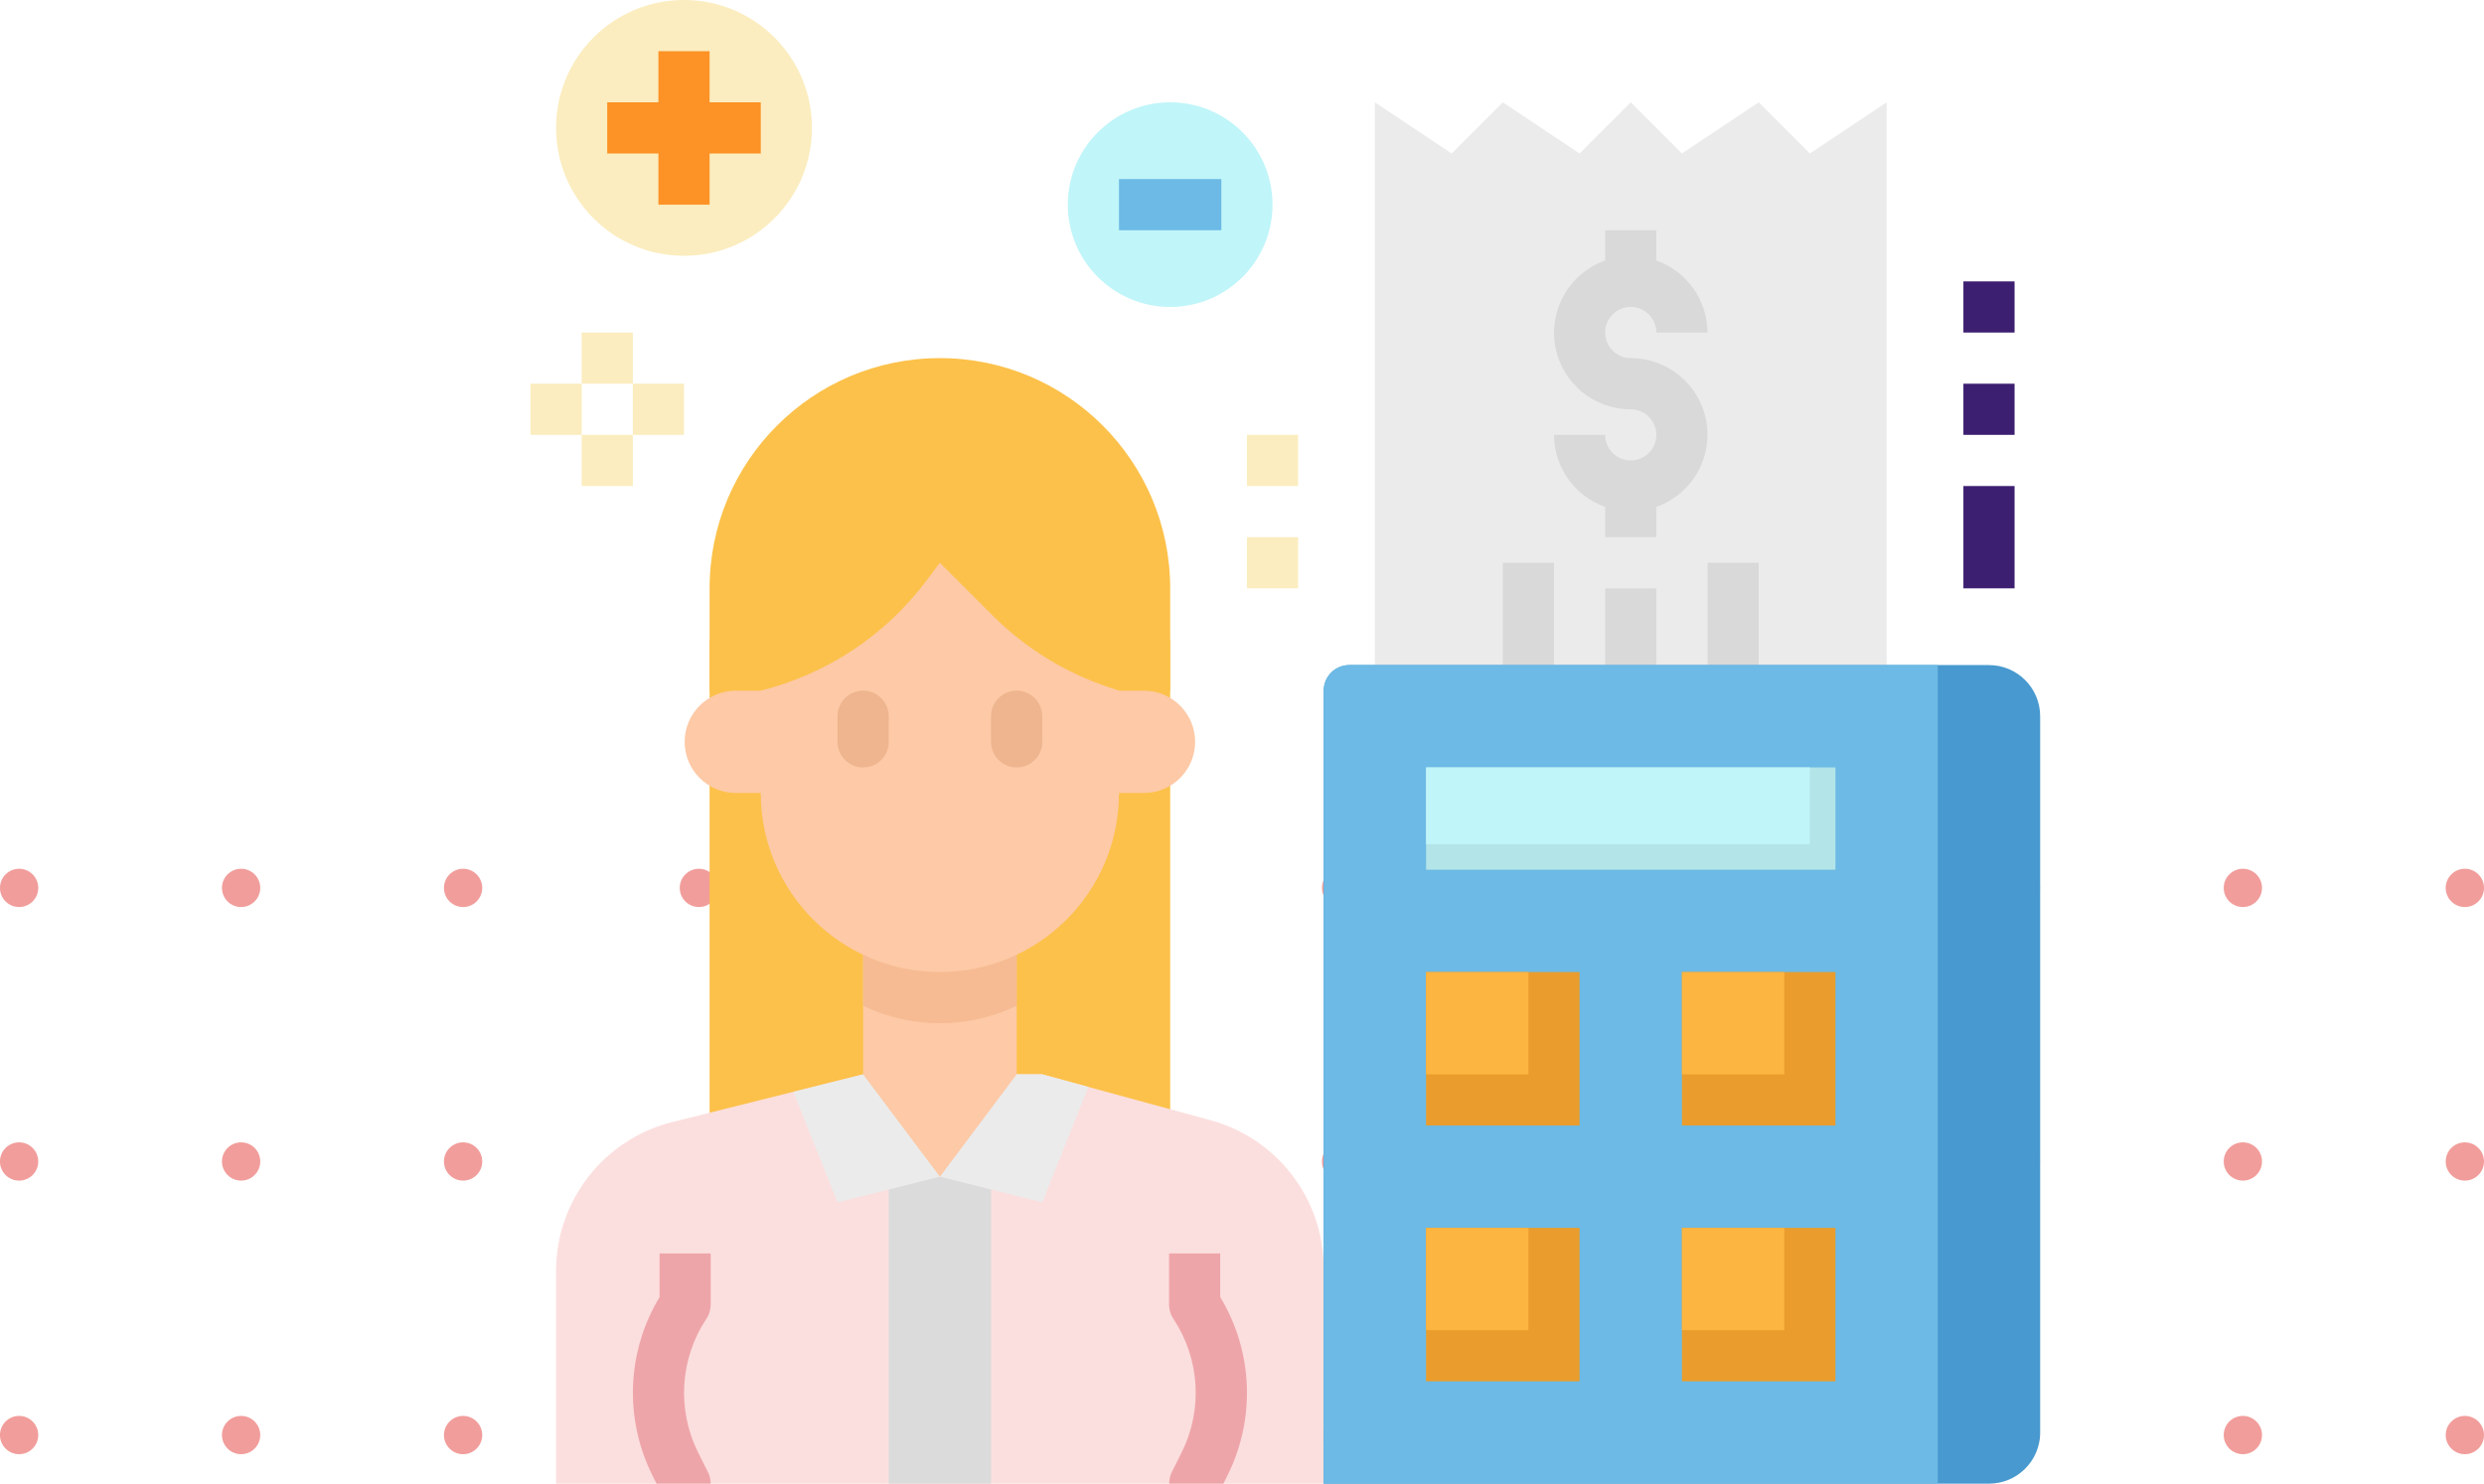
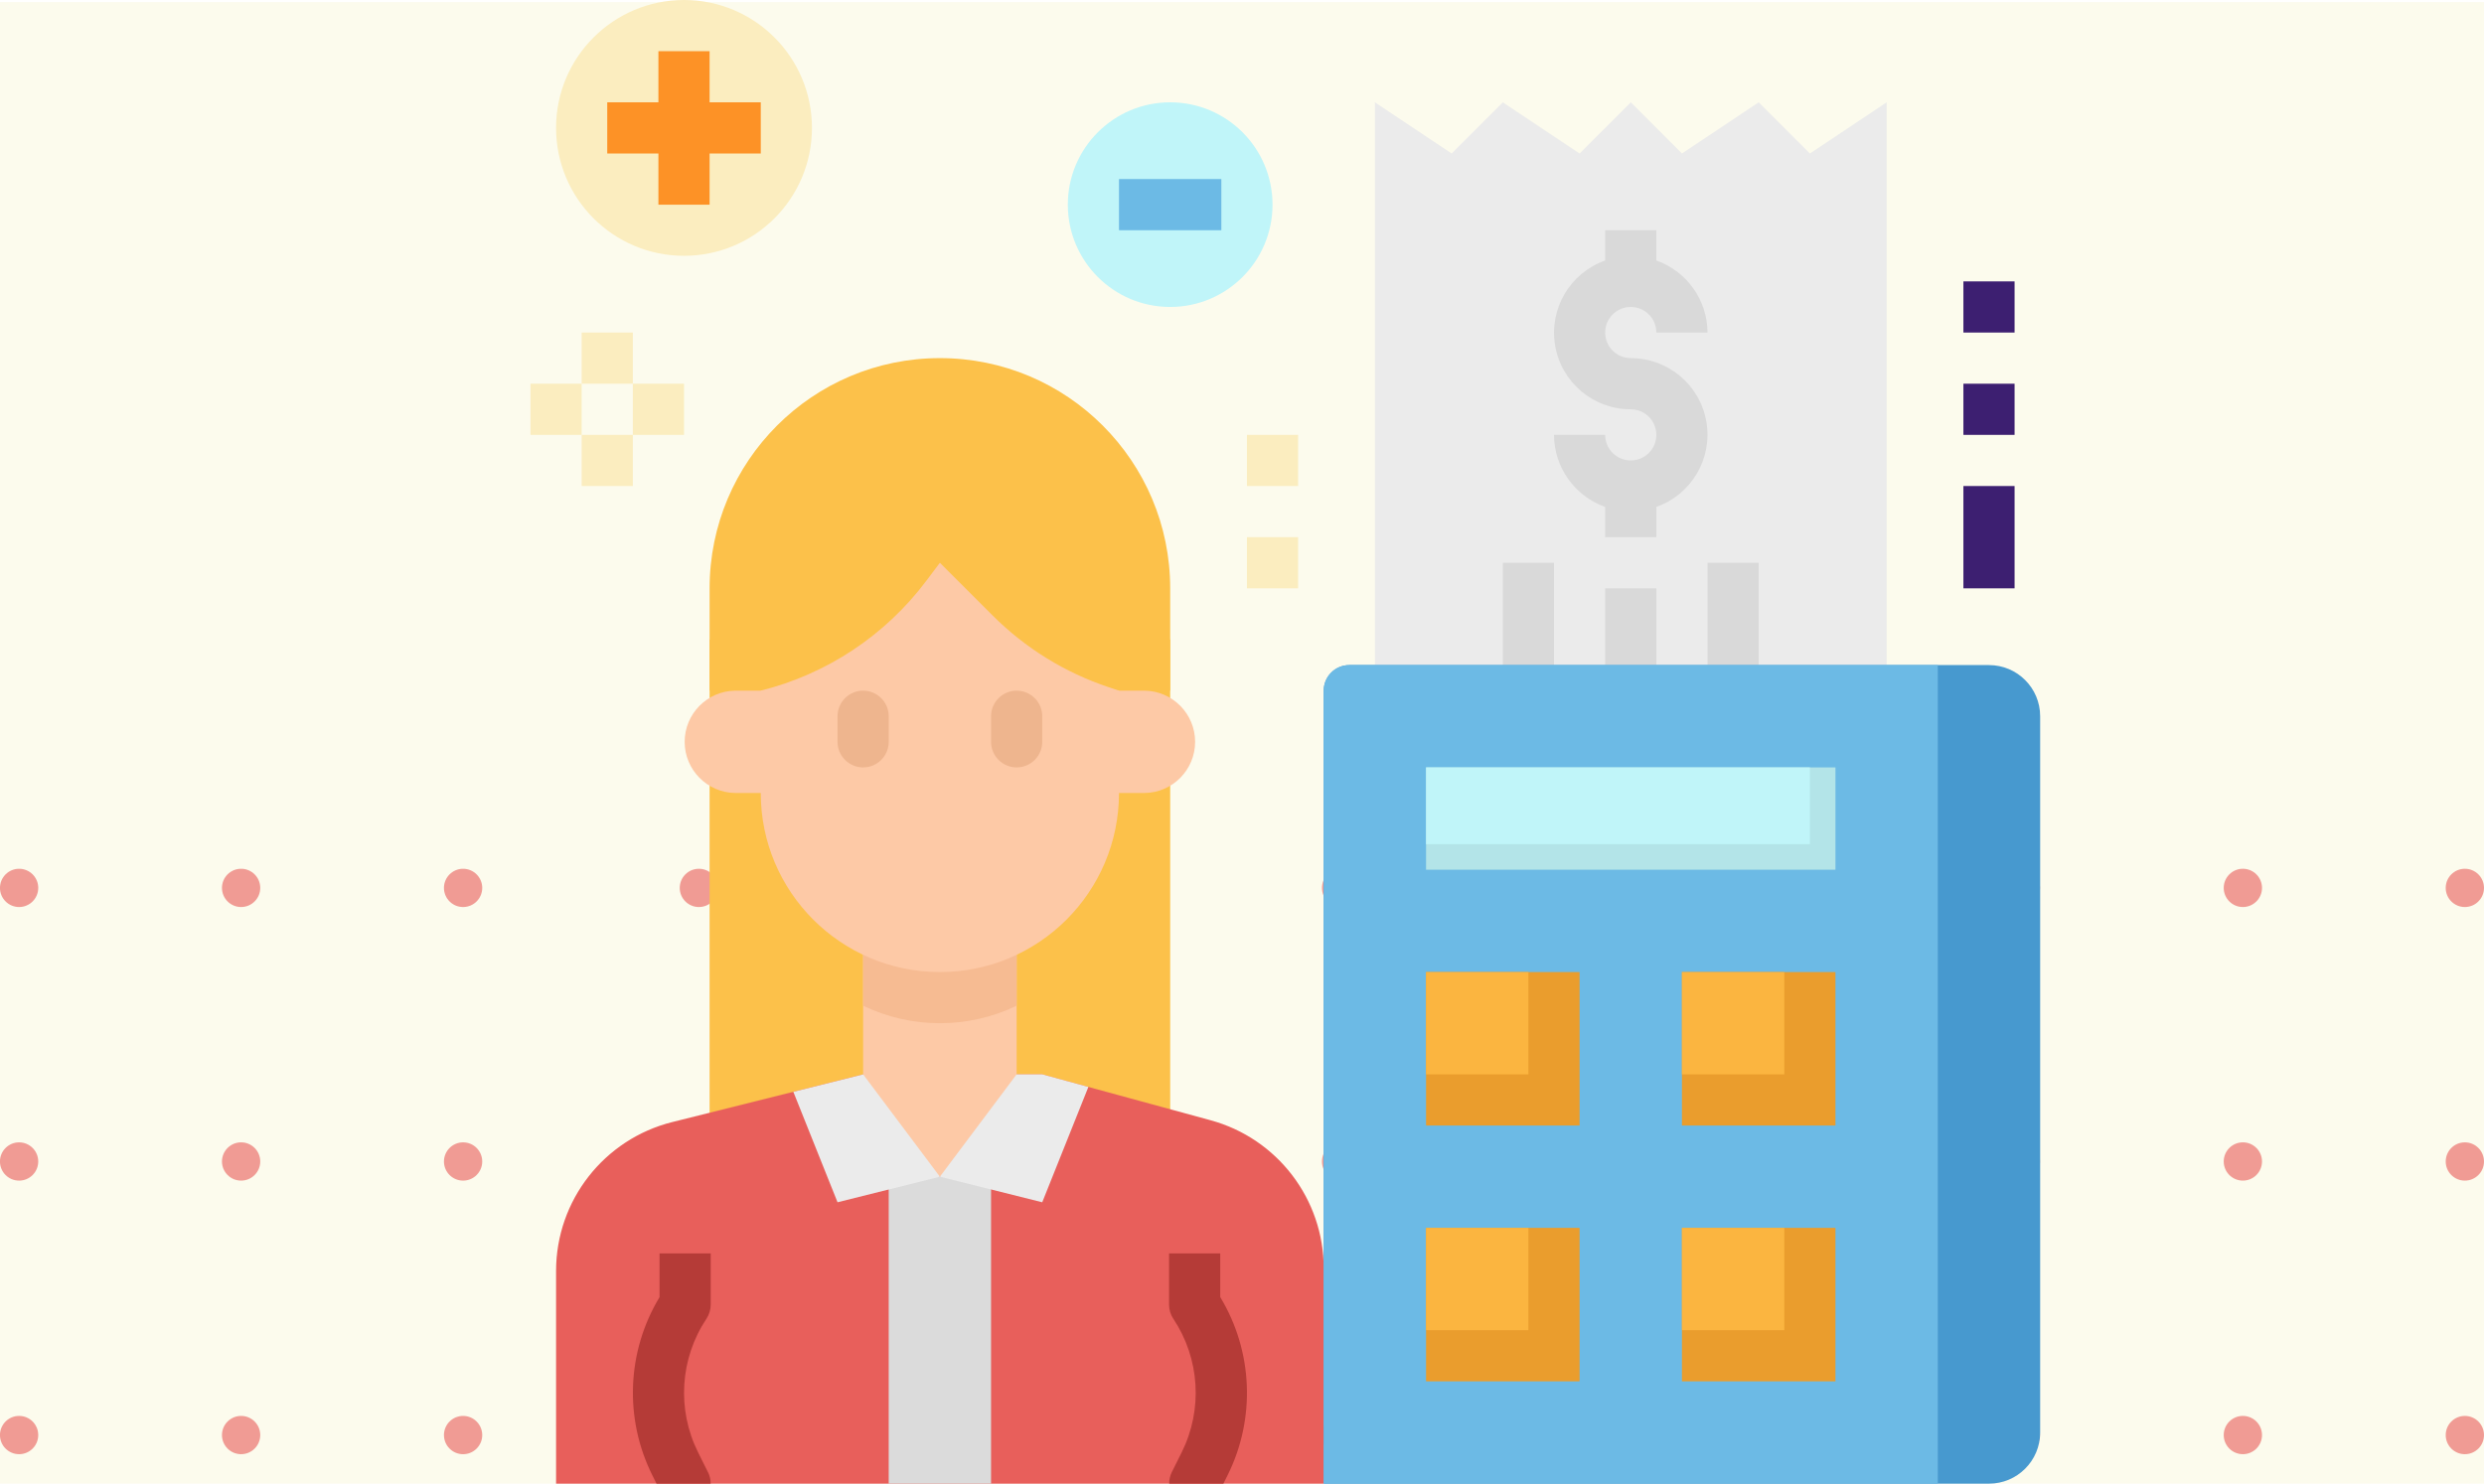
<svg xmlns="http://www.w3.org/2000/svg" width="295" height="176.251" viewBox="0 0 295 176.251">
  <defs>
    <clipPath id="clip-path">
      <rect id="Rectángulo_7433" data-name="Rectángulo 7433" width="69.543" height="57.271" fill="#e85f5b" />
    </clipPath>
  </defs>
-   <g id="Grupo_86921" data-name="Grupo 86921" transform="translate(-180 -2084.75)">
-     <g id="Grupo_86920" data-name="Grupo 86920" transform="translate(724 902.259) rotate(90)" opacity="0.61">
-       <g id="Grupo_86889" data-name="Grupo 86889" transform="translate(1285.698 406)">
-         <g id="Grupo_86895" data-name="Grupo 86895">
-           <g id="Grupo_86894" data-name="Grupo 86894" clip-path="url(#clip-path)">
-             <path id="Trazado_152651" data-name="Trazado 152651" d="M4.545,2.272A2.273,2.273,0,1,1,2.272,0,2.273,2.273,0,0,1,4.545,2.272M34.772,0a2.273,2.273,0,1,0,2.273,2.273A2.273,2.273,0,0,0,34.772,0m32.5,0a2.273,2.273,0,1,0,2.272,2.273A2.273,2.273,0,0,0,67.271,0m-65,26.363a2.273,2.273,0,1,0,2.273,2.273,2.273,2.273,0,0,0-2.273-2.273m32.5,0a2.273,2.273,0,1,0,2.273,2.273,2.273,2.273,0,0,0-2.273-2.273m32.5,0a2.273,2.273,0,1,0,2.272,2.273,2.273,2.273,0,0,0-2.272-2.273m-65,26.363A2.273,2.273,0,1,0,4.545,55a2.273,2.273,0,0,0-2.273-2.272m32.5,0A2.273,2.273,0,1,0,37.045,55a2.273,2.273,0,0,0-2.273-2.272m32.5,0A2.273,2.273,0,1,0,69.543,55a2.273,2.273,0,0,0-2.272-2.272" transform="translate(0 0.001)" fill="#e85f5b" />
+   <g id="Grupo_88174" data-name="Grupo 88174" transform="translate(-180 -2084.75)">
+     <rect id="Rectángulo_8805" data-name="Rectángulo 8805" width="295" height="176" transform="translate(180 2085)" fill="#fcfbed" />
+     <g id="Grupo_86921" data-name="Grupo 86921">
+       <g id="Grupo_86920" data-name="Grupo 86920" transform="translate(724 902.259) rotate(90)" opacity="0.61">
+         <g id="Grupo_86889" data-name="Grupo 86889" transform="translate(1285.698 406)">
+           <g id="Grupo_86895" data-name="Grupo 86895">
+             <g id="Grupo_86894" data-name="Grupo 86894" clip-path="url(#clip-path)">
+               <path id="Trazado_152651" data-name="Trazado 152651" d="M4.545,2.272A2.273,2.273,0,1,1,2.272,0,2.273,2.273,0,0,1,4.545,2.272M34.772,0a2.273,2.273,0,1,0,2.273,2.273A2.273,2.273,0,0,0,34.772,0m32.5,0a2.273,2.273,0,1,0,2.272,2.273A2.273,2.273,0,0,0,67.271,0m-65,26.363a2.273,2.273,0,1,0,2.273,2.273,2.273,2.273,0,0,0-2.273-2.273m32.5,0a2.273,2.273,0,1,0,2.273,2.273,2.273,2.273,0,0,0-2.273-2.273m32.5,0a2.273,2.273,0,1,0,2.272,2.273,2.273,2.273,0,0,0-2.272-2.273m-65,26.363A2.273,2.273,0,1,0,4.545,55a2.273,2.273,0,0,0-2.273-2.272m32.5,0A2.273,2.273,0,1,0,37.045,55a2.273,2.273,0,0,0-2.273-2.272m32.5,0A2.273,2.273,0,1,0,69.543,55a2.273,2.273,0,0,0-2.272-2.272" transform="translate(0 0.001)" fill="#e85f5b" />
+             </g>
          </g>
-         </g>
-         <g id="Grupo_86896" data-name="Grupo 86896" transform="translate(0 80.729)">
-           <g id="Grupo_86894-2" data-name="Grupo 86894" clip-path="url(#clip-path)">
-             <path id="Trazado_152651-2" data-name="Trazado 152651" d="M4.545,2.272A2.273,2.273,0,1,1,2.272,0,2.273,2.273,0,0,1,4.545,2.272M34.772,0a2.273,2.273,0,1,0,2.273,2.273A2.273,2.273,0,0,0,34.772,0m32.5,0a2.273,2.273,0,1,0,2.272,2.273A2.273,2.273,0,0,0,67.271,0m-65,26.363a2.273,2.273,0,1,0,2.273,2.273,2.273,2.273,0,0,0-2.273-2.273m32.5,0a2.273,2.273,0,1,0,2.273,2.273,2.273,2.273,0,0,0-2.273-2.273m32.5,0a2.273,2.273,0,1,0,2.272,2.273,2.273,2.273,0,0,0-2.272-2.273m-65,26.363A2.273,2.273,0,1,0,4.545,55a2.273,2.273,0,0,0-2.273-2.272m32.5,0A2.273,2.273,0,1,0,37.045,55a2.273,2.273,0,0,0-2.273-2.272m32.5,0A2.273,2.273,0,1,0,69.543,55a2.273,2.273,0,0,0-2.272-2.272" transform="translate(0 0.001)" fill="#e85f5b" />
+           <g id="Grupo_86896" data-name="Grupo 86896" transform="translate(0 80.729)">
+             <g id="Grupo_86894-2" data-name="Grupo 86894" clip-path="url(#clip-path)">
+               <path id="Trazado_152651-2" data-name="Trazado 152651" d="M4.545,2.272A2.273,2.273,0,1,1,2.272,0,2.273,2.273,0,0,1,4.545,2.272M34.772,0a2.273,2.273,0,1,0,2.273,2.273A2.273,2.273,0,0,0,34.772,0m32.5,0a2.273,2.273,0,1,0,2.272,2.273A2.273,2.273,0,0,0,67.271,0m-65,26.363a2.273,2.273,0,1,0,2.273,2.273,2.273,2.273,0,0,0-2.273-2.273m32.5,0a2.273,2.273,0,1,0,2.273,2.273,2.273,2.273,0,0,0-2.273-2.273m32.5,0a2.273,2.273,0,1,0,2.272,2.273,2.273,2.273,0,0,0-2.272-2.273m-65,26.363A2.273,2.273,0,1,0,4.545,55a2.273,2.273,0,0,0-2.273-2.272m32.5,0A2.273,2.273,0,1,0,37.045,55a2.273,2.273,0,0,0-2.273-2.272m32.5,0A2.273,2.273,0,1,0,69.543,55a2.273,2.273,0,0,0-2.272-2.272" transform="translate(0 0.001)" fill="#e85f5b" />
+             </g>
          </g>
        </g>
      </g>
-     </g>
-     <g id="Grupo_86922" data-name="Grupo 86922" transform="translate(881 902.259) rotate(90)" opacity="0.61">
-       <g id="Grupo_86889-2" data-name="Grupo 86889" transform="translate(1285.698 406)">
-         <g id="Grupo_86895-2" data-name="Grupo 86895">
-           <g id="Grupo_86894-3" data-name="Grupo 86894" clip-path="url(#clip-path)">
-             <path id="Trazado_152651-3" data-name="Trazado 152651" d="M4.545,2.272A2.273,2.273,0,1,1,2.272,0,2.273,2.273,0,0,1,4.545,2.272M34.772,0a2.273,2.273,0,1,0,2.273,2.273A2.273,2.273,0,0,0,34.772,0m32.5,0a2.273,2.273,0,1,0,2.272,2.273A2.273,2.273,0,0,0,67.271,0m-65,26.363a2.273,2.273,0,1,0,2.273,2.273,2.273,2.273,0,0,0-2.273-2.273m32.5,0a2.273,2.273,0,1,0,2.273,2.273,2.273,2.273,0,0,0-2.273-2.273m32.5,0a2.273,2.273,0,1,0,2.272,2.273,2.273,2.273,0,0,0-2.272-2.273m-65,26.363A2.273,2.273,0,1,0,4.545,55a2.273,2.273,0,0,0-2.273-2.272m32.5,0A2.273,2.273,0,1,0,37.045,55a2.273,2.273,0,0,0-2.273-2.272m32.5,0A2.273,2.273,0,1,0,69.543,55a2.273,2.273,0,0,0-2.272-2.272" transform="translate(0 0.001)" fill="#e85f5b" />
+       <g id="Grupo_86922" data-name="Grupo 86922" transform="translate(881 902.259) rotate(90)" opacity="0.61">
+         <g id="Grupo_86889-2" data-name="Grupo 86889" transform="translate(1285.698 406)">
+           <g id="Grupo_86895-2" data-name="Grupo 86895">
+             <g id="Grupo_86894-3" data-name="Grupo 86894" clip-path="url(#clip-path)">
+               <path id="Trazado_152651-3" data-name="Trazado 152651" d="M4.545,2.272A2.273,2.273,0,1,1,2.272,0,2.273,2.273,0,0,1,4.545,2.272M34.772,0a2.273,2.273,0,1,0,2.273,2.273A2.273,2.273,0,0,0,34.772,0m32.5,0a2.273,2.273,0,1,0,2.272,2.273A2.273,2.273,0,0,0,67.271,0m-65,26.363a2.273,2.273,0,1,0,2.273,2.273,2.273,2.273,0,0,0-2.273-2.273m32.5,0a2.273,2.273,0,1,0,2.273,2.273,2.273,2.273,0,0,0-2.273-2.273m32.5,0a2.273,2.273,0,1,0,2.272,2.273,2.273,2.273,0,0,0-2.272-2.273m-65,26.363A2.273,2.273,0,1,0,4.545,55a2.273,2.273,0,0,0-2.273-2.272m32.5,0A2.273,2.273,0,1,0,37.045,55a2.273,2.273,0,0,0-2.273-2.272m32.5,0A2.273,2.273,0,1,0,69.543,55a2.273,2.273,0,0,0-2.272-2.272" transform="translate(0 0.001)" fill="#e85f5b" />
+             </g>
          </g>
-         </g>
-         <g id="Grupo_86896-2" data-name="Grupo 86896" transform="translate(0 80.729)">
-           <g id="Grupo_86894-4" data-name="Grupo 86894" clip-path="url(#clip-path)">
-             <path id="Trazado_152651-4" data-name="Trazado 152651" d="M4.545,2.272A2.273,2.273,0,1,1,2.272,0,2.273,2.273,0,0,1,4.545,2.272M34.772,0a2.273,2.273,0,1,0,2.273,2.273A2.273,2.273,0,0,0,34.772,0m32.5,0a2.273,2.273,0,1,0,2.272,2.273A2.273,2.273,0,0,0,67.271,0m-65,26.363a2.273,2.273,0,1,0,2.273,2.273,2.273,2.273,0,0,0-2.273-2.273m32.5,0a2.273,2.273,0,1,0,2.273,2.273,2.273,2.273,0,0,0-2.273-2.273m32.5,0a2.273,2.273,0,1,0,2.272,2.273,2.273,2.273,0,0,0-2.272-2.273m-65,26.363A2.273,2.273,0,1,0,4.545,55a2.273,2.273,0,0,0-2.273-2.272m32.5,0A2.273,2.273,0,1,0,37.045,55a2.273,2.273,0,0,0-2.273-2.272m32.5,0A2.273,2.273,0,1,0,69.543,55a2.273,2.273,0,0,0-2.272-2.272" transform="translate(0 0.001)" fill="#e85f5b" />
+           <g id="Grupo_86896-2" data-name="Grupo 86896" transform="translate(0 80.729)">
+             <g id="Grupo_86894-4" data-name="Grupo 86894" clip-path="url(#clip-path)">
+               <path id="Trazado_152651-4" data-name="Trazado 152651" d="M4.545,2.272A2.273,2.273,0,1,1,2.272,0,2.273,2.273,0,0,1,4.545,2.272M34.772,0a2.273,2.273,0,1,0,2.273,2.273A2.273,2.273,0,0,0,34.772,0m32.5,0a2.273,2.273,0,1,0,2.272,2.273A2.273,2.273,0,0,0,67.271,0m-65,26.363a2.273,2.273,0,1,0,2.273,2.273,2.273,2.273,0,0,0-2.273-2.273m32.5,0a2.273,2.273,0,1,0,2.273,2.273,2.273,2.273,0,0,0-2.273-2.273m32.5,0a2.273,2.273,0,1,0,2.272,2.273,2.273,2.273,0,0,0-2.272-2.273m-65,26.363A2.273,2.273,0,1,0,4.545,55a2.273,2.273,0,0,0-2.273-2.272m32.5,0A2.273,2.273,0,1,0,37.045,55a2.273,2.273,0,0,0-2.273-2.272m32.5,0A2.273,2.273,0,1,0,69.543,55a2.273,2.273,0,0,0-2.272-2.272" transform="translate(0 0.001)" fill="#e85f5b" />
+             </g>
          </g>
        </g>
      </g>
+       <g id="contador" transform="translate(243 2084.25)">
+         <path id="Trazado_152728" data-name="Trazado 152728" d="M324.776,99.354H264V32.5l9.116,6.078,6.078-6.078,9.116,6.078,6.078-6.078,6.078,6.078,9.116-6.078,6.078,6.078,9.116-6.078Zm0,0" transform="translate(-163.719 -19.845)" fill="#ebebeb" />
+         <path id="Trazado_152729" data-name="Trazado 152729" d="M329.116,87.694a3.039,3.039,0,1,1,3.039-3.039h6.078a9.118,9.118,0,0,0-6.078-8.557V72.5h-6.078v3.6a9.095,9.095,0,0,0,3.039,17.673,3.039,3.039,0,1,1-3.039,3.039H320a9.117,9.117,0,0,0,6.078,8.557v3.6h6.078v-3.6a9.095,9.095,0,0,0-3.039-17.673Zm0,0" transform="translate(-198.448 -44.651)" fill="#d9d9d9" />
+         <path id="Trazado_152730" data-name="Trazado 152730" d="M336,184.5h6.078v9.116H336Zm0,0" transform="translate(-208.37 -114.107)" fill="#d9d9d9" />
+         <path id="Trazado_152731" data-name="Trazado 152731" d="M368,176.5h6.078v12.155H368Zm0,0" transform="translate(-228.215 -109.146)" fill="#d9d9d9" />
+         <path id="Trazado_152732" data-name="Trazado 152732" d="M304,176.5h6.078v12.155H304Zm0,0" transform="translate(-188.525 -109.146)" fill="#d9d9d9" />
+         <path id="Trazado_152733" data-name="Trazado 152733" d="M192.31,44.655A12.155,12.155,0,1,1,180.155,32.5,12.156,12.156,0,0,1,192.31,44.655Zm0,0" transform="translate(-104.185 -19.845)" fill="#c0f5f9" />
+         <path id="Trazado_152734" data-name="Trazado 152734" d="M38.388,15.694A15.194,15.194,0,1,1,23.194.5,15.195,15.195,0,0,1,38.388,15.694Zm0,0" transform="translate(-4.961 0)" fill="#fbedbf" />
+         <path id="Trazado_152735" data-name="Trazado 152735" d="M56,200.5h54.7v57.737H56Zm0,0" transform="translate(-34.728 -124.03)" fill="#fcc14a" />
+         <path id="Trazado_152736" data-name="Trazado 152736" d="M99.164,385.121H8V359.853a18.235,18.235,0,0,1,13.811-17.69L44.466,336.5H65.737l19.993,5.451a18.234,18.234,0,0,1,13.434,17.592Zm0,0" transform="translate(-4.961 -208.37)" fill="#e85f5b" />
+         <path id="Trazado_152737" data-name="Trazado 152737" d="M40.943,418.492l-1.177-2.356a15.87,15.87,0,0,1,.988-15.871,3.047,3.047,0,0,0,.51-1.687V392.5H35.187v5.193a21.973,21.973,0,0,0-.856,21.159l.5,1h6.431a3.08,3.08,0,0,0-.316-1.358Zm0,0" transform="translate(-19.86 -243.099)" fill="#b53b37" />
+         <path id="Trazado_152738" data-name="Trazado 152738" d="M205.726,397.693V392.5h-6.078v6.078a3.047,3.047,0,0,0,.51,1.687,15.87,15.87,0,0,1,.988,15.871l-1.177,2.356a3,3,0,0,0-.3,1.358H206.1l.5-1a21.974,21.974,0,0,0-.869-21.159Zm0,0" transform="translate(-123.812 -243.098)" fill="#b53b37" />
+         <path id="Trazado_152739" data-name="Trazado 152739" d="M104,296.5h18.233v27.349H104Zm0,0" transform="translate(-64.496 -183.564)" fill="#fdc9a6" />
+         <path id="Trazado_152740" data-name="Trazado 152740" d="M104,303.54a21.06,21.06,0,0,0,18.233,0V296.5H104Zm0,0" transform="translate(-64.496 -183.564)" fill="#f6bb92" />
+         <path id="Trazado_152741" data-name="Trazado 152741" d="M93.272,220.16A21.271,21.271,0,0,1,72,198.888V168.5h42.543v30.388A21.271,21.271,0,0,1,93.272,220.16Zm0,0" transform="translate(-44.651 -104.185)" fill="#fdc9a6" />
+         <path id="Trazado_152742" data-name="Trazado 152742" d="M83.349,136.81l6.263,6.263a35.279,35.279,0,0,0,13.8,8.527l1.212.4H110.7V139.849a27.349,27.349,0,1,0-54.7,0V152h6.078a35.293,35.293,0,0,0,19.674-13.066Zm0,0" transform="translate(-34.728 -69.457)" fill="#fcc14a" />
+         <path id="Trazado_152743" data-name="Trazado 152743" d="M60.155,228.655H54.078a6.078,6.078,0,0,1,0-12.155h6.078Zm0,0" transform="translate(-29.767 -133.952)" fill="#fdc9a6" />
+         <path id="Trazado_152744" data-name="Trazado 152744" d="M176,228.655h6.078a6.078,6.078,0,0,0,0-12.155H176Zm0,0" transform="translate(-109.146 -133.952)" fill="#fdc9a6" />
+         <path id="Trazado_152746" data-name="Trazado 152746" d="M99.039,225.616A3.039,3.039,0,0,1,96,222.578v-3.039a3.039,3.039,0,0,1,6.078,0v3.039A3.039,3.039,0,0,1,99.039,225.616Zm0,0" transform="translate(-59.534 -133.952)" fill="#eeb58e" />
+         <path id="Trazado_152747" data-name="Trazado 152747" d="M147.039,225.616A3.039,3.039,0,0,1,144,222.578v-3.039a3.039,3.039,0,1,1,6.078,0v3.039A3.039,3.039,0,0,1,147.039,225.616Zm0,0" transform="translate(-89.301 -133.952)" fill="#eeb58e" />
+         <path id="Trazado_152748" data-name="Trazado 152748" d="M251.039,208.5h75.97a6.078,6.078,0,0,1,6.078,6.078v85.087a6.078,6.078,0,0,1-6.078,6.078H248v-94.2A3.039,3.039,0,0,1,251.039,208.5Zm0,0" transform="translate(-153.797 -128.991)" fill="#4799cf" />
+         <path id="Trazado_152749" data-name="Trazado 152749" d="M251.039,208.5h69.893v97.242H248v-94.2A3.039,3.039,0,0,1,251.039,208.5Zm0,0" transform="translate(-153.797 -128.991)" fill="#6cbae5" />
+         <path id="Trazado_152750" data-name="Trazado 152750" d="M280,240.5h48.621v12.155H280Zm0,0" transform="translate(-173.642 -148.836)" fill="#b3e4e8" />
+         <path id="Trazado_152751" data-name="Trazado 152751" d="M280,240.5h45.582v9.116H280Zm0,0" transform="translate(-173.642 -148.836)" fill="#c0f5f9" />
+         <path id="Trazado_152752" data-name="Trazado 152752" d="M280,304.5h18.233v18.233H280Zm0,0" transform="translate(-173.642 -188.525)" fill="#ea9d2d" />
+         <path id="Trazado_152753" data-name="Trazado 152753" d="M280,304.5h12.155v12.155H280Zm0,0" transform="translate(-173.642 -188.525)" fill="#fbb540" />
+         <path id="Trazado_152754" data-name="Trazado 152754" d="M280,384.5h18.233v18.233H280Zm0,0" transform="translate(-173.642 -238.137)" fill="#ea9d2d" />
+         <path id="Trazado_152755" data-name="Trazado 152755" d="M360,384.5h18.233v18.233H360Zm0,0" transform="translate(-223.254 -238.137)" fill="#ea9d2d" />
+         <path id="Trazado_152756" data-name="Trazado 152756" d="M360,304.5h18.233v18.233H360Zm0,0" transform="translate(-223.254 -188.525)" fill="#ea9d2d" />
+         <path id="Trazado_152757" data-name="Trazado 152757" d="M448,88.5h6.078v6.078H448Zm0,0" transform="translate(-277.827 -54.573)" fill="#3d1f71" />
+         <path id="Trazado_152758" data-name="Trazado 152758" d="M448,120.5h6.078v6.078H448Zm0,0" transform="translate(-277.827 -74.418)" fill="#3d1f71" />
+         <path id="Trazado_152759" data-name="Trazado 152759" d="M448,152.5h6.078v12.155H448Zm0,0" transform="translate(-277.827 -94.263)" fill="#3d1f71" />
+         <path id="Trazado_152760" data-name="Trazado 152760" d="M184,56.5h12.155v6.078H184Zm0,0" transform="translate(-114.107 -34.728)" fill="#6cbae5" />
+         <path id="Trazado_152761" data-name="Trazado 152761" d="M42.233,22.578H36.155V16.5H30.078v6.078H24v6.078h6.078v6.078h6.078V28.655h6.078Zm0,0" transform="translate(-14.884 -9.922)" fill="#fd9226" />
+         <g id="Grupo_86919" data-name="Grupo 86919" transform="translate(0 40.004)">
+           <path id="Trazado_152762" data-name="Trazado 152762" d="M16,104.5h6.078v6.078H16Zm0,0" transform="translate(-9.922 -104.5)" fill="#fbedbf" />
+           <path id="Trazado_152763" data-name="Trazado 152763" d="M16,136.5h6.078v6.078H16Zm0,0" transform="translate(-9.922 -124.345)" fill="#fbedbf" />
+           <path id="Trazado_152764" data-name="Trazado 152764" d="M32,120.5h6.078v6.078H32Zm0,0" transform="translate(-19.845 -114.422)" fill="#fbedbf" />
+           <path id="Trazado_152765" data-name="Trazado 152765" d="M0,120.5H6.078v6.078H0Zm0,0" transform="translate(0 -114.422)" fill="#fbedbf" />
+           <path id="Trazado_152766" data-name="Trazado 152766" d="M224,136.5h6.078v6.078H224Zm0,0" transform="translate(-138.913 -124.345)" fill="#fbedbf" />
+           <path id="Trazado_152767" data-name="Trazado 152767" d="M224,168.5h6.078v6.078H224Zm0,0" transform="translate(-138.913 -144.19)" fill="#fbedbf" />
+         </g>
+         <path id="Trazado_152768" data-name="Trazado 152768" d="M112,368.5h12.155v36.466H112Zm0,0" transform="translate(-69.457 -228.215)" fill="#dbdbdb" />
+         <path id="Trazado_152769" data-name="Trazado 152769" d="M87.432,351.694l12.155-3.039L90.471,336.5l-8.287,2.073Zm0,0" transform="translate(-50.966 -208.37)" fill="#ebebeb" />
+         <path id="Trazado_152770" data-name="Trazado 152770" d="M140.155,351.694l5.48-13.7-5.48-1.5h-3.039L128,348.655Zm0,0" transform="translate(-79.379 -208.37)" fill="#ebebeb" />
+         <path id="Trazado_152771" data-name="Trazado 152771" d="M360,304.5h12.155v12.155H360Zm0,0" transform="translate(-223.254 -188.525)" fill="#fbb540" />
+         <path id="Trazado_152772" data-name="Trazado 152772" d="M280,384.5h12.155v12.155H280Zm0,0" transform="translate(-173.642 -238.137)" fill="#fbb540" />
+         <path id="Trazado_152773" data-name="Trazado 152773" d="M360,384.5h12.155v12.155H360Zm0,0" transform="translate(-223.254 -238.137)" fill="#fbb540" />
+       </g>
+       <rect id="Rectángulo_7448" data-name="Rectángulo 7448" width="295" height="176" transform="translate(180 2085)" fill="none" />
    </g>
-     <g id="contador" transform="translate(243 2084.25)">
-       <path id="Trazado_152728" data-name="Trazado 152728" d="M324.776,99.354H264V32.5l9.116,6.078,6.078-6.078,9.116,6.078,6.078-6.078,6.078,6.078,9.116-6.078,6.078,6.078,9.116-6.078Zm0,0" transform="translate(-163.719 -19.845)" fill="#ebebeb" />
-       <path id="Trazado_152729" data-name="Trazado 152729" d="M329.116,87.694a3.039,3.039,0,1,1,3.039-3.039h6.078a9.118,9.118,0,0,0-6.078-8.557V72.5h-6.078v3.6a9.095,9.095,0,0,0,3.039,17.673,3.039,3.039,0,1,1-3.039,3.039H320a9.117,9.117,0,0,0,6.078,8.557v3.6h6.078v-3.6a9.095,9.095,0,0,0-3.039-17.673Zm0,0" transform="translate(-198.448 -44.651)" fill="#d9d9d9" />
-       <path id="Trazado_152730" data-name="Trazado 152730" d="M336,184.5h6.078v9.116H336Zm0,0" transform="translate(-208.37 -114.107)" fill="#d9d9d9" />
-       <path id="Trazado_152731" data-name="Trazado 152731" d="M368,176.5h6.078v12.155H368Zm0,0" transform="translate(-228.215 -109.146)" fill="#d9d9d9" />
-       <path id="Trazado_152732" data-name="Trazado 152732" d="M304,176.5h6.078v12.155H304Zm0,0" transform="translate(-188.525 -109.146)" fill="#d9d9d9" />
-       <path id="Trazado_152733" data-name="Trazado 152733" d="M192.31,44.655A12.155,12.155,0,1,1,180.155,32.5,12.156,12.156,0,0,1,192.31,44.655Zm0,0" transform="translate(-104.185 -19.845)" fill="#c0f5f9" />
-       <path id="Trazado_152734" data-name="Trazado 152734" d="M38.388,15.694A15.194,15.194,0,1,1,23.194.5,15.195,15.195,0,0,1,38.388,15.694Zm0,0" transform="translate(-4.961 0)" fill="#fbedbf" />
-       <path id="Trazado_152735" data-name="Trazado 152735" d="M56,200.5h54.7v57.737H56Zm0,0" transform="translate(-34.728 -124.03)" fill="#fcc14a" />
-       <path id="Trazado_152736" data-name="Trazado 152736" d="M99.164,385.121H8V359.853a18.235,18.235,0,0,1,13.811-17.69L44.466,336.5H65.737l19.993,5.451a18.234,18.234,0,0,1,13.434,17.592Zm0,0" transform="translate(-4.961 -208.37)" fill="#fbdfde" />
-       <path id="Trazado_152737" data-name="Trazado 152737" d="M40.943,418.492l-1.177-2.356a15.87,15.87,0,0,1,.988-15.871,3.047,3.047,0,0,0,.51-1.687V392.5H35.187v5.193a21.973,21.973,0,0,0-.856,21.159l.5,1h6.431a3.08,3.08,0,0,0-.316-1.358Zm0,0" transform="translate(-19.86 -243.099)" fill="#eea5a9" />
-       <path id="Trazado_152738" data-name="Trazado 152738" d="M205.726,397.693V392.5h-6.078v6.078a3.047,3.047,0,0,0,.51,1.687,15.87,15.87,0,0,1,.988,15.871l-1.177,2.356a3,3,0,0,0-.3,1.358H206.1l.5-1a21.974,21.974,0,0,0-.869-21.159Zm0,0" transform="translate(-123.812 -243.098)" fill="#eea5a9" />
-       <path id="Trazado_152739" data-name="Trazado 152739" d="M104,296.5h18.233v27.349H104Zm0,0" transform="translate(-64.496 -183.564)" fill="#fdc9a6" />
-       <path id="Trazado_152740" data-name="Trazado 152740" d="M104,303.54a21.06,21.06,0,0,0,18.233,0V296.5H104Zm0,0" transform="translate(-64.496 -183.564)" fill="#f6bb92" />
-       <path id="Trazado_152741" data-name="Trazado 152741" d="M93.272,220.16A21.271,21.271,0,0,1,72,198.888V168.5h42.543v30.388A21.271,21.271,0,0,1,93.272,220.16Zm0,0" transform="translate(-44.651 -104.185)" fill="#fdc9a6" />
-       <path id="Trazado_152742" data-name="Trazado 152742" d="M83.349,136.81l6.263,6.263a35.279,35.279,0,0,0,13.8,8.527l1.212.4H110.7V139.849a27.349,27.349,0,1,0-54.7,0V152h6.078a35.293,35.293,0,0,0,19.674-13.066Zm0,0" transform="translate(-34.728 -69.457)" fill="#fcc14a" />
-       <path id="Trazado_152743" data-name="Trazado 152743" d="M60.155,228.655H54.078a6.078,6.078,0,0,1,0-12.155h6.078Zm0,0" transform="translate(-29.767 -133.952)" fill="#fdc9a6" />
-       <path id="Trazado_152744" data-name="Trazado 152744" d="M176,228.655h6.078a6.078,6.078,0,0,0,0-12.155H176Zm0,0" transform="translate(-109.146 -133.952)" fill="#fdc9a6" />
-       <path id="Trazado_152746" data-name="Trazado 152746" d="M99.039,225.616A3.039,3.039,0,0,1,96,222.578v-3.039a3.039,3.039,0,0,1,6.078,0v3.039A3.039,3.039,0,0,1,99.039,225.616Zm0,0" transform="translate(-59.534 -133.952)" fill="#eeb58e" />
-       <path id="Trazado_152747" data-name="Trazado 152747" d="M147.039,225.616A3.039,3.039,0,0,1,144,222.578v-3.039a3.039,3.039,0,1,1,6.078,0v3.039A3.039,3.039,0,0,1,147.039,225.616Zm0,0" transform="translate(-89.301 -133.952)" fill="#eeb58e" />
-       <path id="Trazado_152748" data-name="Trazado 152748" d="M251.039,208.5h75.97a6.078,6.078,0,0,1,6.078,6.078v85.087a6.078,6.078,0,0,1-6.078,6.078H248v-94.2A3.039,3.039,0,0,1,251.039,208.5Zm0,0" transform="translate(-153.797 -128.991)" fill="#4799cf" />
-       <path id="Trazado_152749" data-name="Trazado 152749" d="M251.039,208.5h69.893v97.242H248v-94.2A3.039,3.039,0,0,1,251.039,208.5Zm0,0" transform="translate(-153.797 -128.991)" fill="#6cbae5" />
-       <path id="Trazado_152750" data-name="Trazado 152750" d="M280,240.5h48.621v12.155H280Zm0,0" transform="translate(-173.642 -148.836)" fill="#b3e4e8" />
-       <path id="Trazado_152751" data-name="Trazado 152751" d="M280,240.5h45.582v9.116H280Zm0,0" transform="translate(-173.642 -148.836)" fill="#c0f5f9" />
-       <path id="Trazado_152752" data-name="Trazado 152752" d="M280,304.5h18.233v18.233H280Zm0,0" transform="translate(-173.642 -188.525)" fill="#ea9d2d" />
-       <path id="Trazado_152753" data-name="Trazado 152753" d="M280,304.5h12.155v12.155H280Zm0,0" transform="translate(-173.642 -188.525)" fill="#fbb540" />
-       <path id="Trazado_152754" data-name="Trazado 152754" d="M280,384.5h18.233v18.233H280Zm0,0" transform="translate(-173.642 -238.137)" fill="#ea9d2d" />
-       <path id="Trazado_152755" data-name="Trazado 152755" d="M360,384.5h18.233v18.233H360Zm0,0" transform="translate(-223.254 -238.137)" fill="#ea9d2d" />
-       <path id="Trazado_152756" data-name="Trazado 152756" d="M360,304.5h18.233v18.233H360Zm0,0" transform="translate(-223.254 -188.525)" fill="#ea9d2d" />
-       <path id="Trazado_152757" data-name="Trazado 152757" d="M448,88.5h6.078v6.078H448Zm0,0" transform="translate(-277.827 -54.573)" fill="#3d1f71" />
-       <path id="Trazado_152758" data-name="Trazado 152758" d="M448,120.5h6.078v6.078H448Zm0,0" transform="translate(-277.827 -74.418)" fill="#3d1f71" />
-       <path id="Trazado_152759" data-name="Trazado 152759" d="M448,152.5h6.078v12.155H448Zm0,0" transform="translate(-277.827 -94.263)" fill="#3d1f71" />
-       <path id="Trazado_152760" data-name="Trazado 152760" d="M184,56.5h12.155v6.078H184Zm0,0" transform="translate(-114.107 -34.728)" fill="#6cbae5" />
-       <path id="Trazado_152761" data-name="Trazado 152761" d="M42.233,22.578H36.155V16.5H30.078v6.078H24v6.078h6.078v6.078h6.078V28.655h6.078Zm0,0" transform="translate(-14.884 -9.922)" fill="#fd9226" />
-       <g id="Grupo_86919" data-name="Grupo 86919" transform="translate(0 40.004)">
-         <path id="Trazado_152762" data-name="Trazado 152762" d="M16,104.5h6.078v6.078H16Zm0,0" transform="translate(-9.922 -104.5)" fill="#fbedbf" />
-         <path id="Trazado_152763" data-name="Trazado 152763" d="M16,136.5h6.078v6.078H16Zm0,0" transform="translate(-9.922 -124.345)" fill="#fbedbf" />
-         <path id="Trazado_152764" data-name="Trazado 152764" d="M32,120.5h6.078v6.078H32Zm0,0" transform="translate(-19.845 -114.422)" fill="#fbedbf" />
-         <path id="Trazado_152765" data-name="Trazado 152765" d="M0,120.5H6.078v6.078H0Zm0,0" transform="translate(0 -114.422)" fill="#fbedbf" />
-         <path id="Trazado_152766" data-name="Trazado 152766" d="M224,136.5h6.078v6.078H224Zm0,0" transform="translate(-138.913 -124.345)" fill="#fbedbf" />
-         <path id="Trazado_152767" data-name="Trazado 152767" d="M224,168.5h6.078v6.078H224Zm0,0" transform="translate(-138.913 -144.19)" fill="#fbedbf" />
-       </g>
-       <path id="Trazado_152768" data-name="Trazado 152768" d="M112,368.5h12.155v36.466H112Zm0,0" transform="translate(-69.457 -228.215)" fill="#dbdbdb" />
-       <path id="Trazado_152769" data-name="Trazado 152769" d="M87.432,351.694l12.155-3.039L90.471,336.5l-8.287,2.073Zm0,0" transform="translate(-50.966 -208.37)" fill="#ebebeb" />
-       <path id="Trazado_152770" data-name="Trazado 152770" d="M140.155,351.694l5.48-13.7-5.48-1.5h-3.039L128,348.655Zm0,0" transform="translate(-79.379 -208.37)" fill="#ebebeb" />
-       <path id="Trazado_152771" data-name="Trazado 152771" d="M360,304.5h12.155v12.155H360Zm0,0" transform="translate(-223.254 -188.525)" fill="#fbb540" />
-       <path id="Trazado_152772" data-name="Trazado 152772" d="M280,384.5h12.155v12.155H280Zm0,0" transform="translate(-173.642 -238.137)" fill="#fbb540" />
-       <path id="Trazado_152773" data-name="Trazado 152773" d="M360,384.5h12.155v12.155H360Zm0,0" transform="translate(-223.254 -238.137)" fill="#fbb540" />
-     </g>
-     <rect id="Rectángulo_7448" data-name="Rectángulo 7448" width="295" height="176" transform="translate(180 2085)" fill="none" />
  </g>
</svg>
